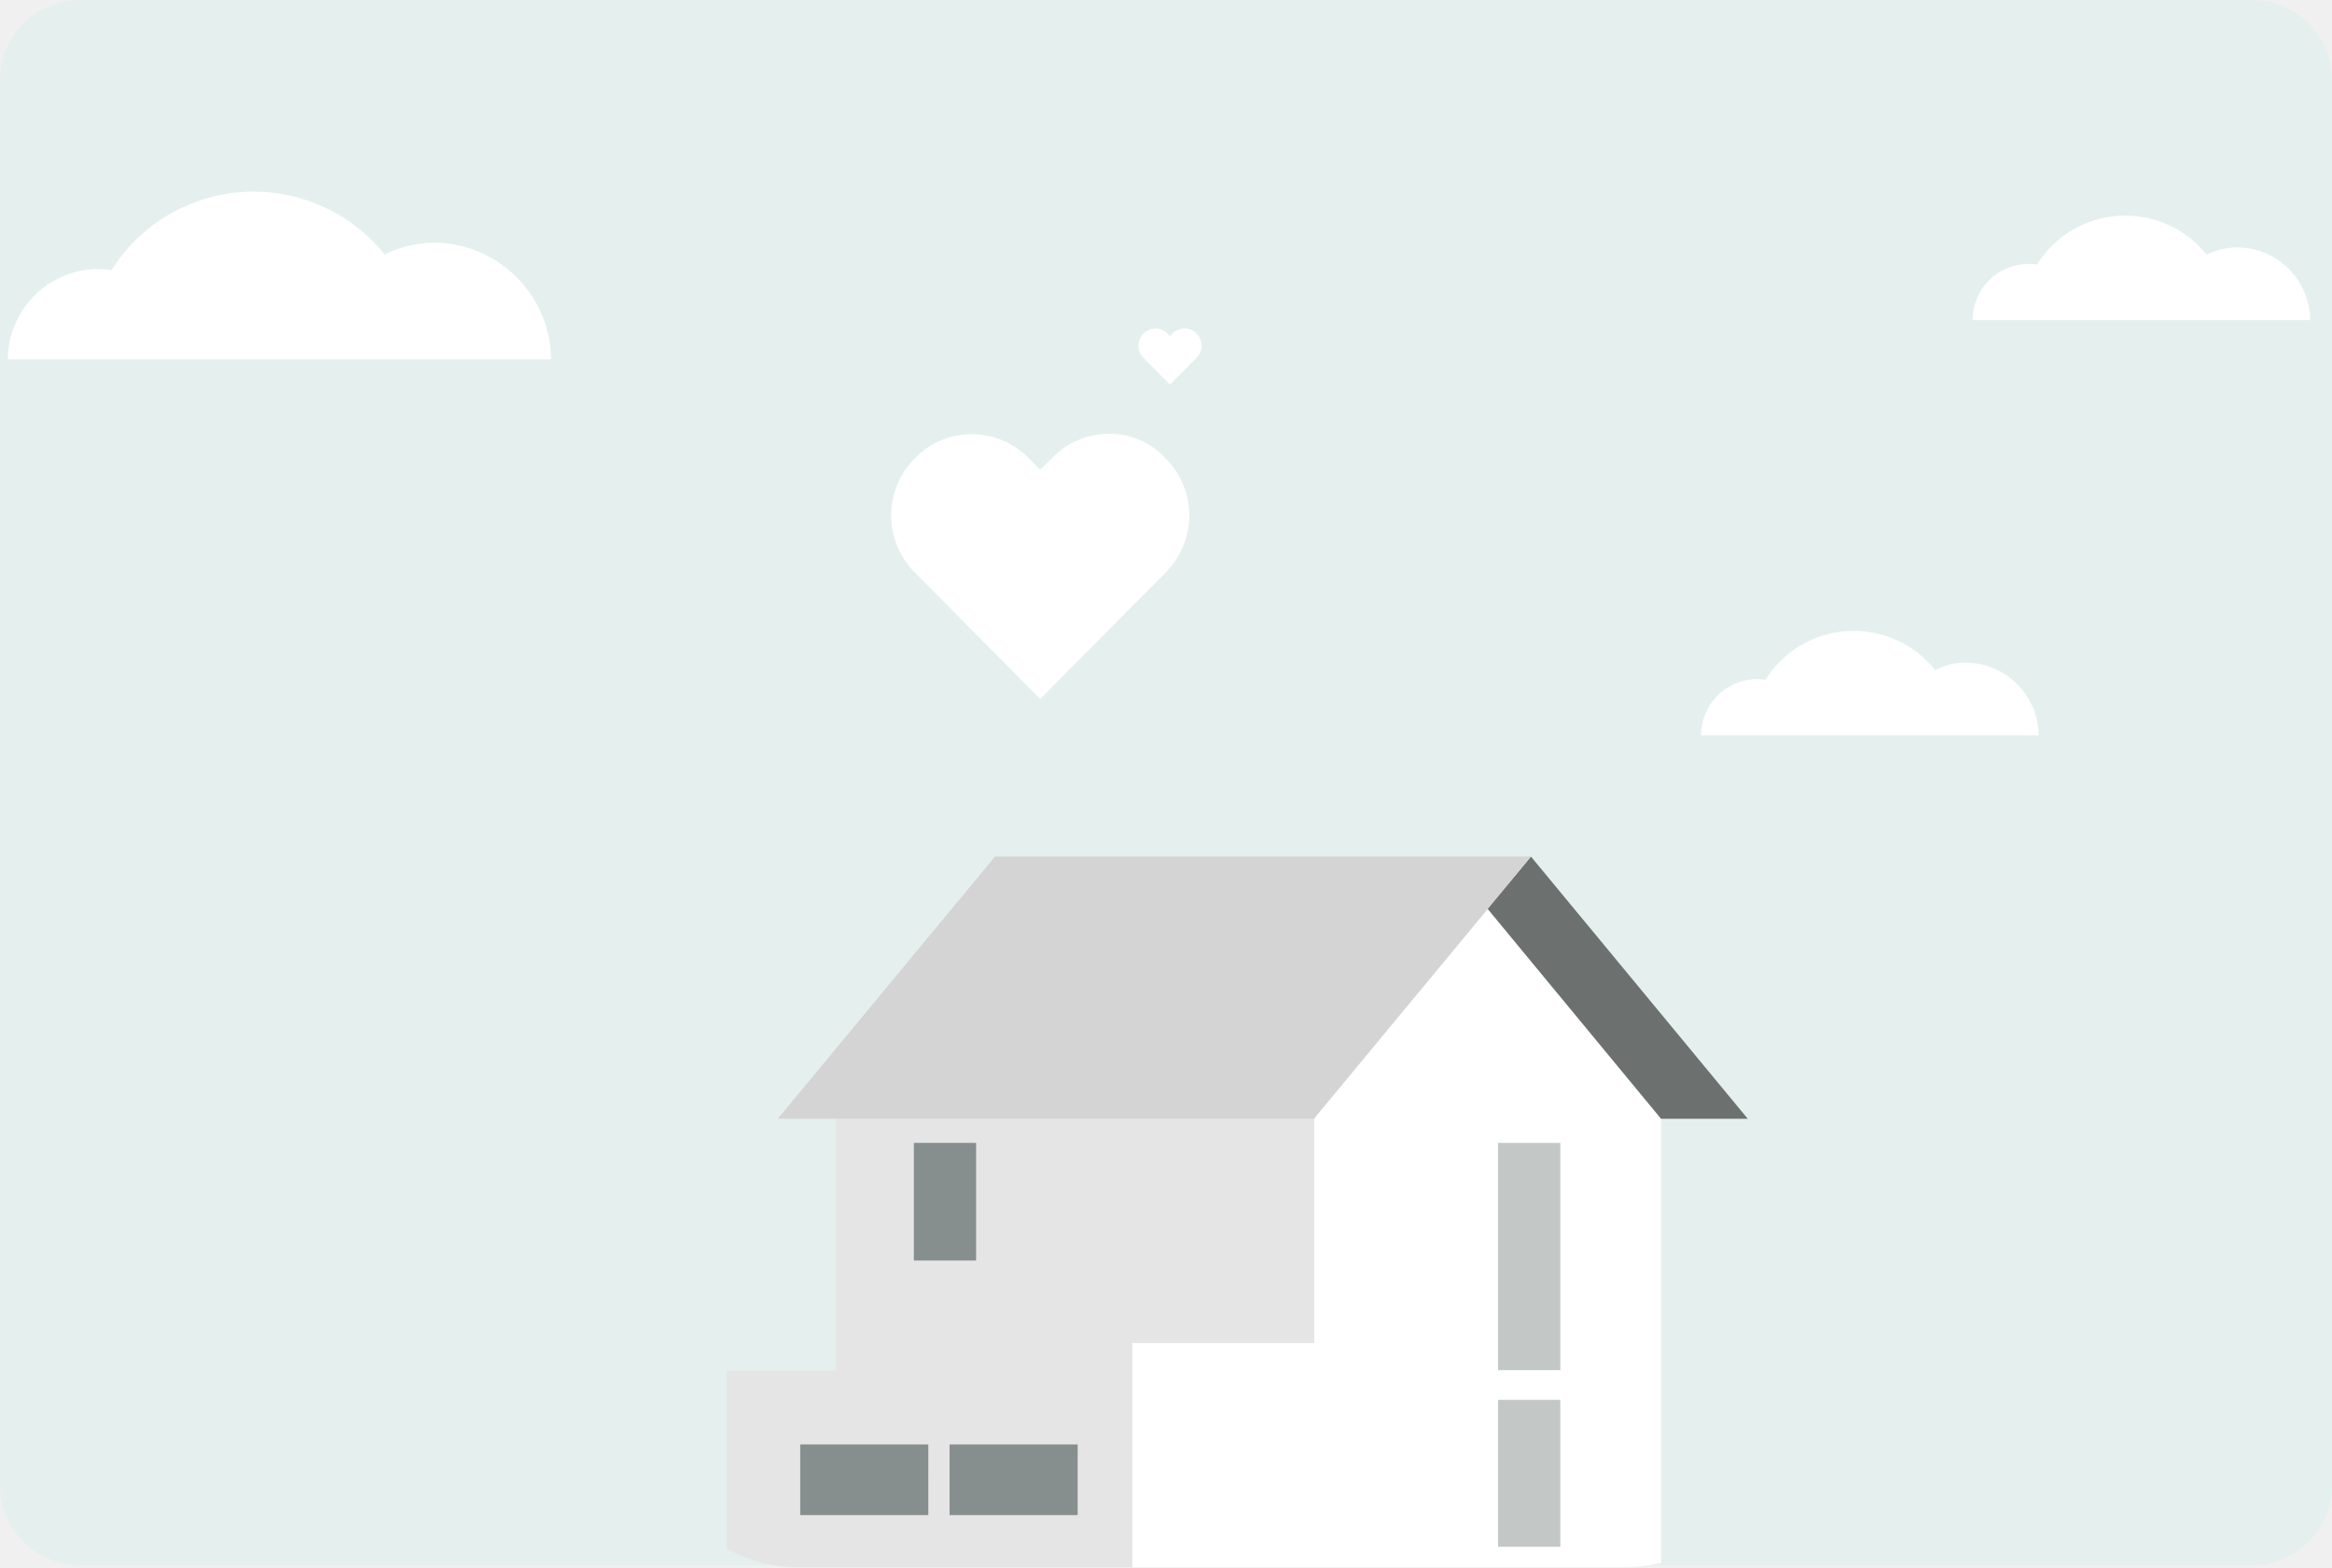
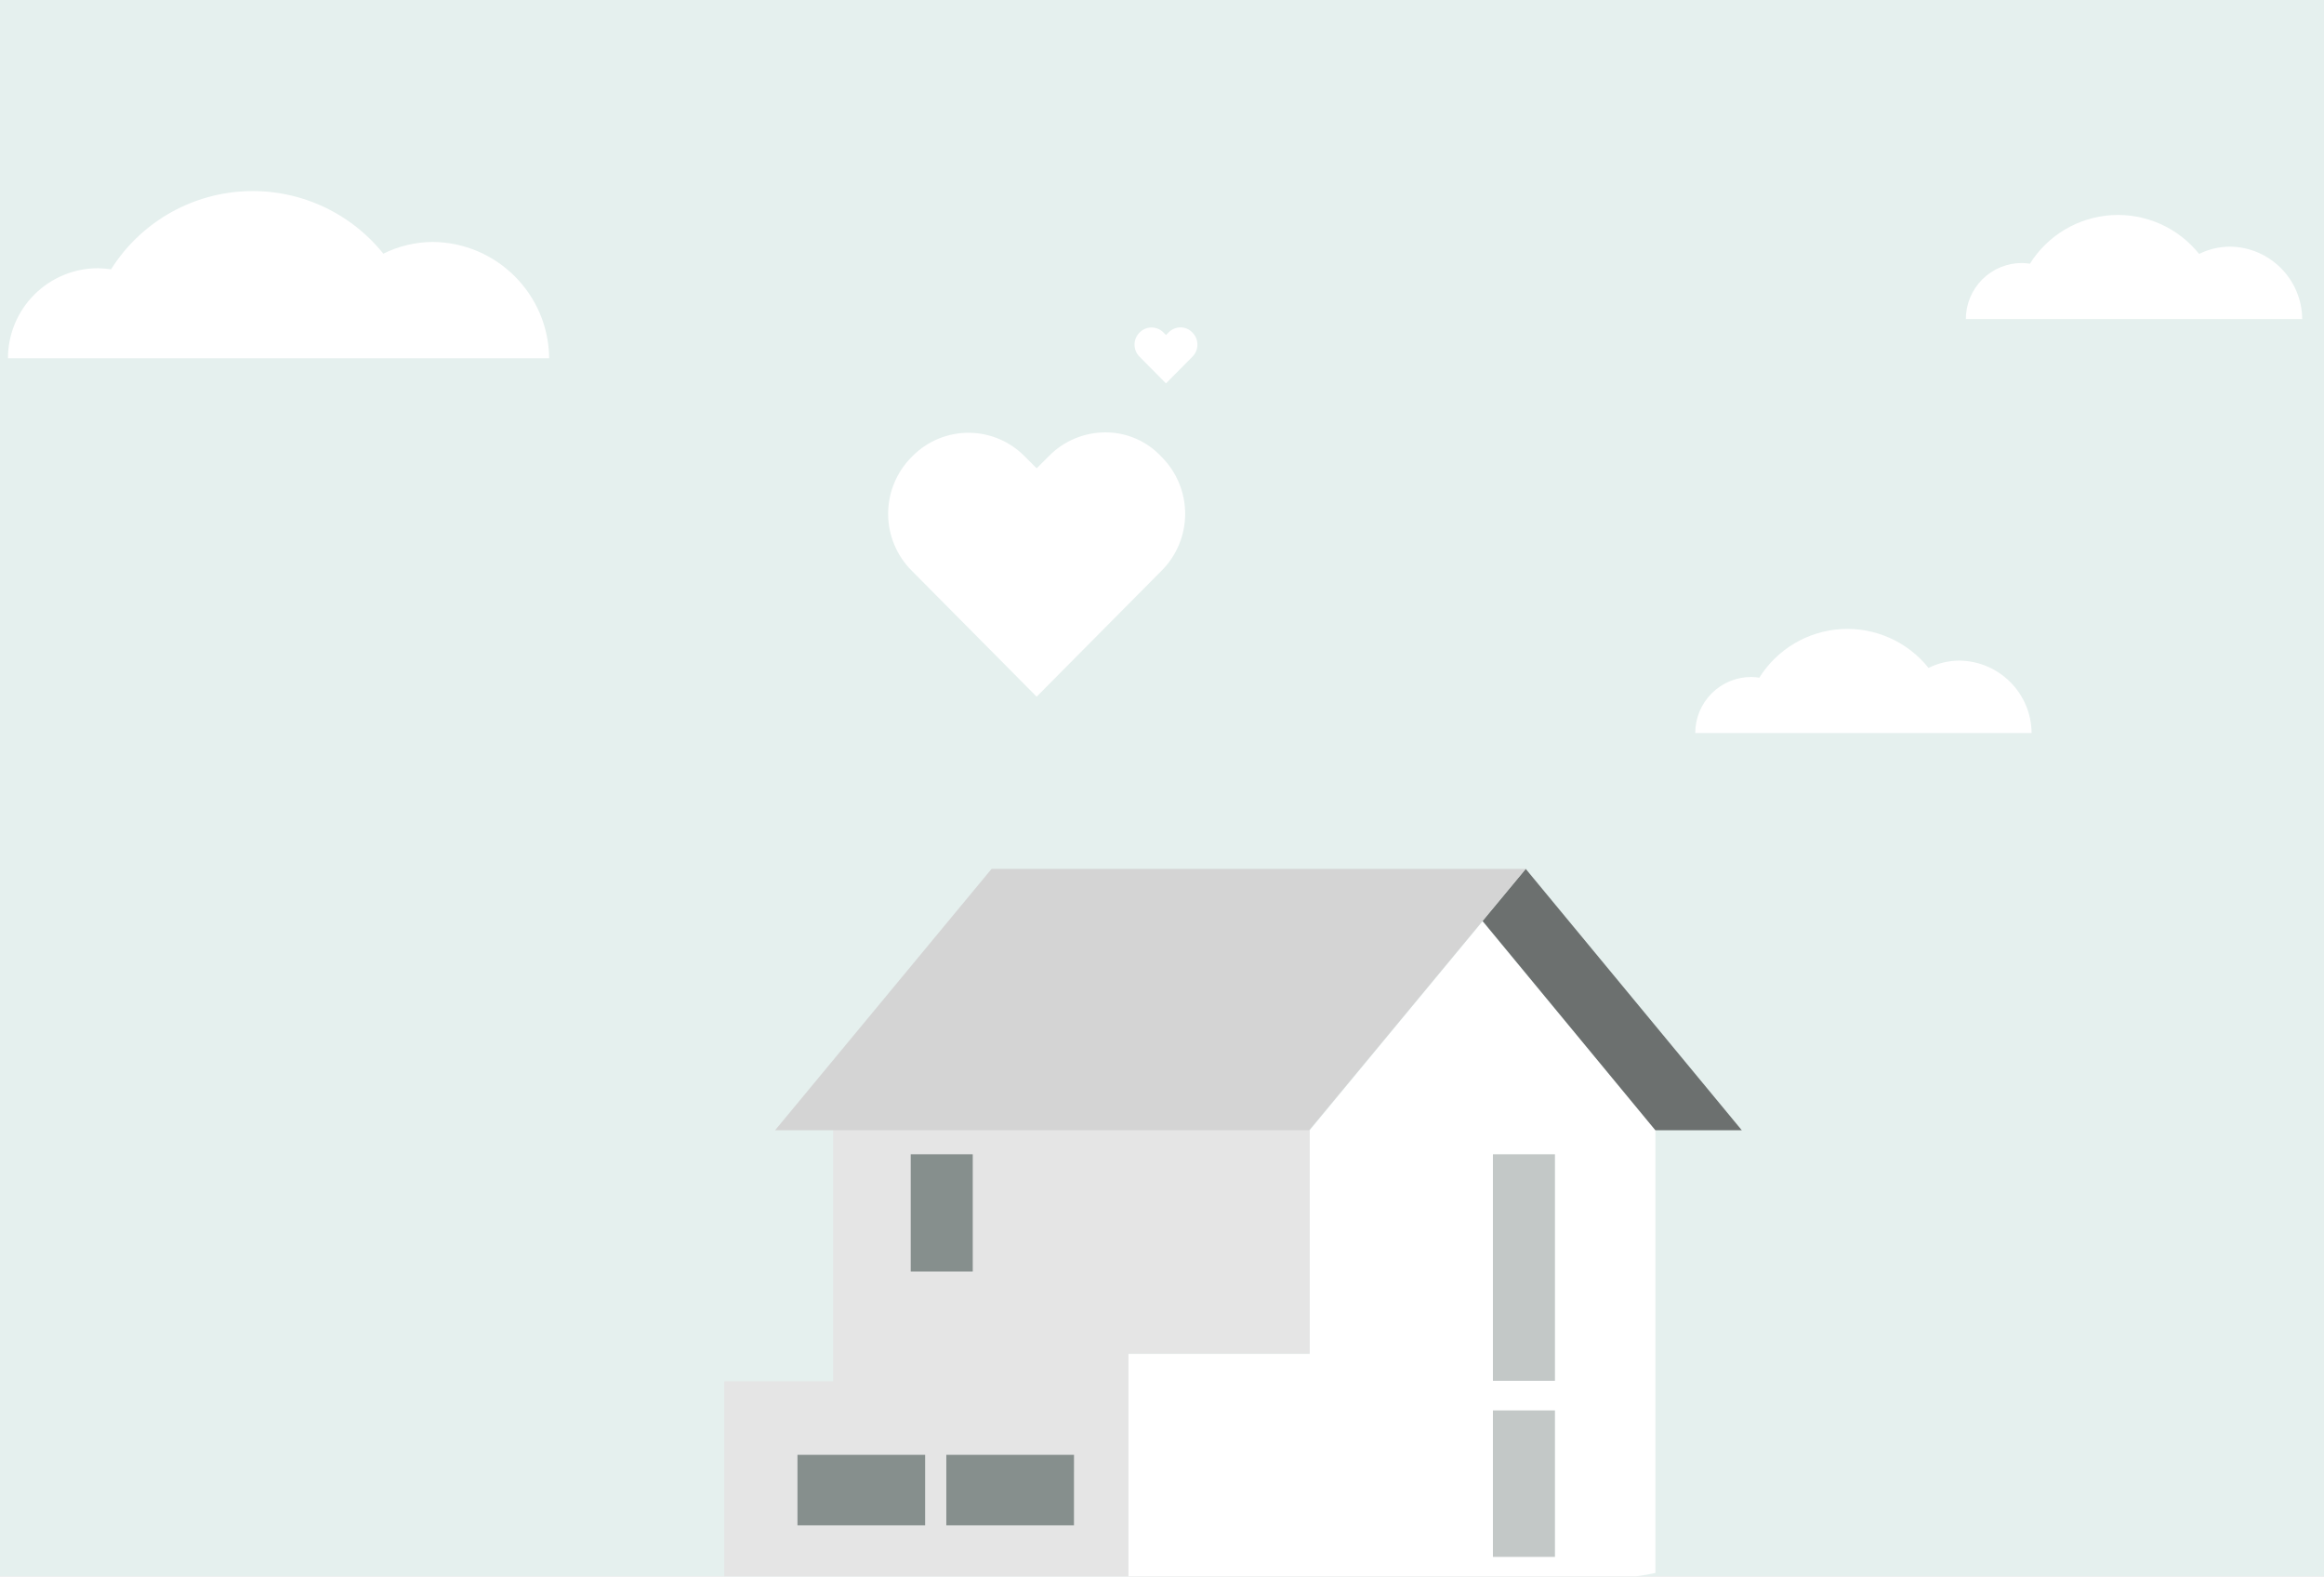
- <svg xmlns="http://www.w3.org/2000/svg" width="292" height="196.25" viewBox="0 0 292 196.25">
-   <g transform="translate(-1)">
-     <rect width="292" height="196" rx="10" transform="translate(1)" fill="#e5f0ee" />
-     <path d="M247.162,82.981a8.761,8.761,0,0,0-3.85.919,13.058,13.058,0,0,0-21.262,1.225,7.8,7.8,0,0,0-1.006-.088A7.039,7.039,0,0,0,214,92.081h42.262A9.177,9.177,0,0,0,247.162,82.981Z" fill="#fff" />
-     <path d="M142.78,196.25h61.738a21.349,21.349,0,0,0,4.475-.553V140.092l-21.719-26.244-21.72,26.244v28.1H142.78Z" fill="#fff" />
-     <path d="M100.949,196.25h41.829v-28.1h22.775v-28.1H105.675v31.573H92v22.322A18.513,18.513,0,0,0,100.949,196.25Z" fill="#e5e5e5" />
-     <path d="M192.7,107.262l-5.43,6.536,21.719,26.294h10.86Z" fill="rgba(27,27,27,0.6)" />
-     <path d="M98.384,140.092H165.5l27.2-32.83H125.583Z" fill="#d4d4d4" />
-     <path d="M123.221,143.108h-7.793v14.731h7.793Z" fill="rgba(91,104,102,0.69)" />
-     <path d="M196.373,143.108H188.58v28.456h7.793Z" fill="rgba(91,104,102,0.36)" />
-     <path d="M196.373,175.285H188.58v18.4h7.793Z" fill="rgba(91,104,102,0.36)" />
-     <path d="M117.239,180.865H101.2v8.849h16.038Z" fill="rgba(91,104,102,0.69)" />
-     <path d="M135.942,180.865H119.9v8.849h16.038Z" fill="rgba(91,104,102,0.69)" />
-     <path d="M139.883,54.313a9.951,9.951,0,0,0-7.039,2.922l-1.594,1.594-1.461-1.461a9.9,9.9,0,0,0-14.078-.133l-.133.133a10.1,10.1,0,0,0,0,14.344l15.672,15.8,15.672-15.8a10.1,10.1,0,0,0,0-14.344A9.554,9.554,0,0,0,139.883,54.313Z" fill="#fff" />
-     <path d="M149.328,41.125a2.11,2.11,0,0,0-1.491.619l-.337.338-.309-.309a2.1,2.1,0,0,0-2.982-.028l-.028.028a2.138,2.138,0,0,0,0,3.037l3.319,3.347,3.319-3.347a2.14,2.14,0,0,0,0-3.037A2.023,2.023,0,0,0,149.328,41.125Z" fill="#fff" />
-     <path d="M304.162,30.981a8.76,8.76,0,0,0-3.85.919,13.059,13.059,0,0,0-21.262,1.225,7.814,7.814,0,0,0-1.006-.088A7.039,7.039,0,0,0,271,40.081h42.262A9.177,9.177,0,0,0,304.162,30.981Z" transform="translate(-23)" fill="#fff" />
-     <path d="M40.358,30.391a14.117,14.117,0,0,0-6.195,1.475A21.039,21.039,0,0,0-.048,33.833a12.583,12.583,0,0,0-1.619-.141A11.313,11.313,0,0,0-13,45H55A14.751,14.751,0,0,0,40.358,30.391Z" transform="translate(15)" fill="#fff" />
+ <svg xmlns="http://www.w3.org/2000/svg" width="292" height="198" viewBox="0 0 292 198">
+   <defs>
+     <clipPath id="clip-Tamaño_personalizado_5">
+       <rect width="292" height="198" />
+     </clipPath>
+   </defs>
+   <g id="Tamaño_personalizado_5" data-name="Tamaño personalizado – 5" clip-path="url(#clip-Tamaño_personalizado_5)">
+     <g id="Grupo_5" data-name="Grupo 5" transform="translate(-1)">
+       <path id="Trazado_31" data-name="Trazado 31" d="M292.121-.066l.115,198.15-292.3.049L-.012,0Z" transform="translate(1)" fill="#e5f0ee" />
+       <path id="Trazado_15" data-name="Trazado 15" d="M247.162,82.981a8.761,8.761,0,0,0-3.85.919,13.058,13.058,0,0,0-21.262,1.225,7.8,7.8,0,0,0-1.006-.088A7.039,7.039,0,0,0,214,92.081h42.262A9.177,9.177,0,0,0,247.162,82.981Z" fill="#fff" />
+       <path id="Trazado_16" data-name="Trazado 16" d="M142.78,196.25h61.738a21.349,21.349,0,0,0,4.475-.553V140.092l-21.719-26.244-21.72,26.244v28.1H142.78Z" transform="translate(0 1.883)" fill="#fff" />
+       <path id="Trazado_17" data-name="Trazado 17" d="M100.949,196.25h41.829v-28.1h22.775v-28.1H105.675v31.573H92V196.25Z" transform="translate(0 1.883)" fill="#e5e5e5" />
+       <path id="Trazado_18" data-name="Trazado 18" d="M192.7,107.262l-5.43,6.536,21.719,26.294h10.86Z" transform="translate(0 1.883)" fill="rgba(27,27,27,0.6)" />
+       <path id="Trazado_19" data-name="Trazado 19" d="M98.384,140.092H165.5l27.2-32.83H125.583Z" transform="translate(0 1.883)" fill="#d4d4d4" />
+       <path id="Trazado_20" data-name="Trazado 20" d="M123.221,143.108h-7.793v14.731h7.793Z" transform="translate(0 1.883)" fill="rgba(91,104,102,0.69)" />
+       <path id="Trazado_21" data-name="Trazado 21" d="M196.373,143.108H188.58v28.456h7.793Z" transform="translate(0 1.883)" fill="rgba(91,104,102,0.36)" />
+       <path id="Trazado_22" data-name="Trazado 22" d="M196.373,175.285H188.58v18.4h7.793Z" transform="translate(0 1.883)" fill="rgba(91,104,102,0.36)" />
+       <path id="Trazado_23" data-name="Trazado 23" d="M117.239,180.865H101.2v8.849h16.038Z" transform="translate(0 1.883)" fill="rgba(91,104,102,0.69)" />
+       <path id="Trazado_24" data-name="Trazado 24" d="M135.942,180.865H119.9v8.849h16.038Z" transform="translate(0 1.883)" fill="rgba(91,104,102,0.69)" />
+       <path id="Trazado_25" data-name="Trazado 25" d="M139.883,54.313a9.951,9.951,0,0,0-7.039,2.922l-1.594,1.594-1.461-1.461a9.9,9.9,0,0,0-14.078-.133l-.133.133a10.1,10.1,0,0,0,0,14.344l15.672,15.8,15.672-15.8a10.1,10.1,0,0,0,0-14.344A9.554,9.554,0,0,0,139.883,54.313Z" fill="#fff" />
+       <path id="Trazado_26" data-name="Trazado 26" d="M149.328,41.125a2.11,2.11,0,0,0-1.491.619l-.337.338-.309-.309a2.1,2.1,0,0,0-2.982-.028l-.028.028a2.138,2.138,0,0,0,0,3.037l3.319,3.347,3.319-3.347a2.14,2.14,0,0,0,0-3.037A2.023,2.023,0,0,0,149.328,41.125Z" fill="#fff" />
+       <g id="Grupo_4" data-name="Grupo 4">
+         <path id="Trazado_27" data-name="Trazado 27" d="M304.162,30.981a8.76,8.76,0,0,0-3.85.919,13.059,13.059,0,0,0-21.262,1.225,7.814,7.814,0,0,0-1.006-.088A7.039,7.039,0,0,0,271,40.081h42.262A9.177,9.177,0,0,0,304.162,30.981Z" transform="translate(-23)" fill="#fff" />
+         <path id="Trazado_28" data-name="Trazado 28" d="M40.358,30.391a14.117,14.117,0,0,0-6.195,1.475A21.039,21.039,0,0,0-.048,33.833a12.583,12.583,0,0,0-1.619-.141A11.313,11.313,0,0,0-13,45H55A14.751,14.751,0,0,0,40.358,30.391Z" transform="translate(15)" fill="#fff" />
+       </g>
+     </g>
  </g>
</svg>
